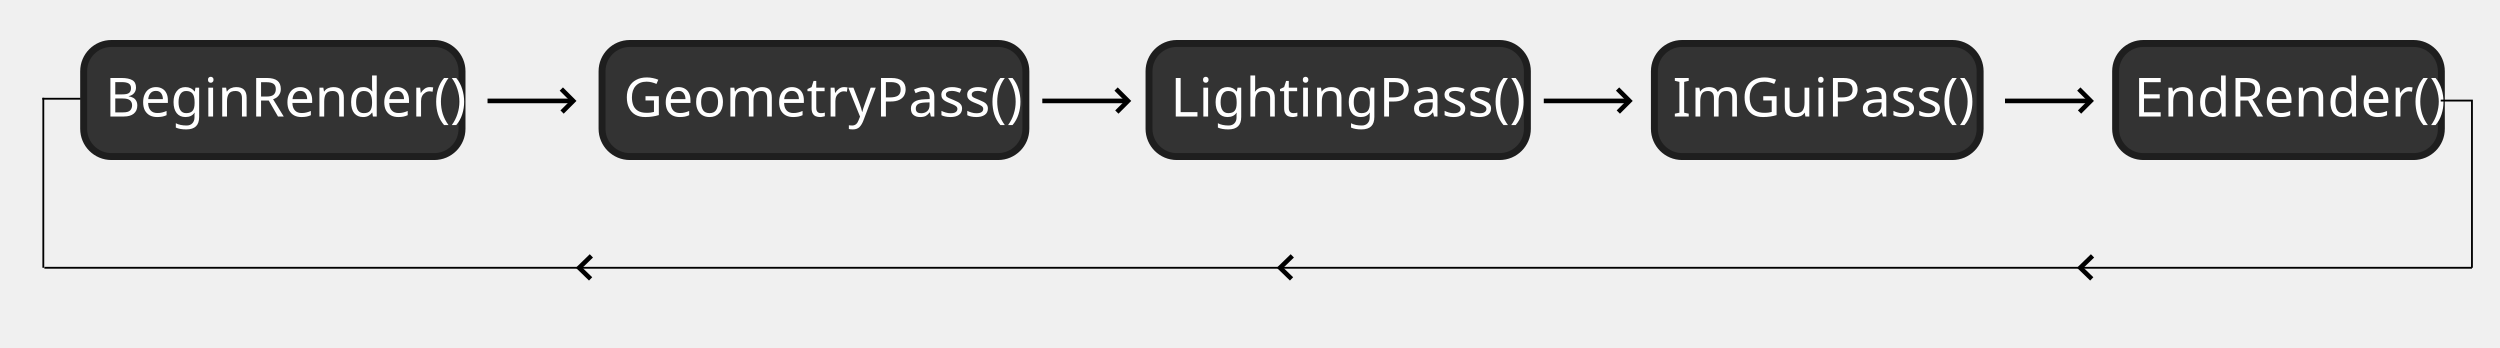
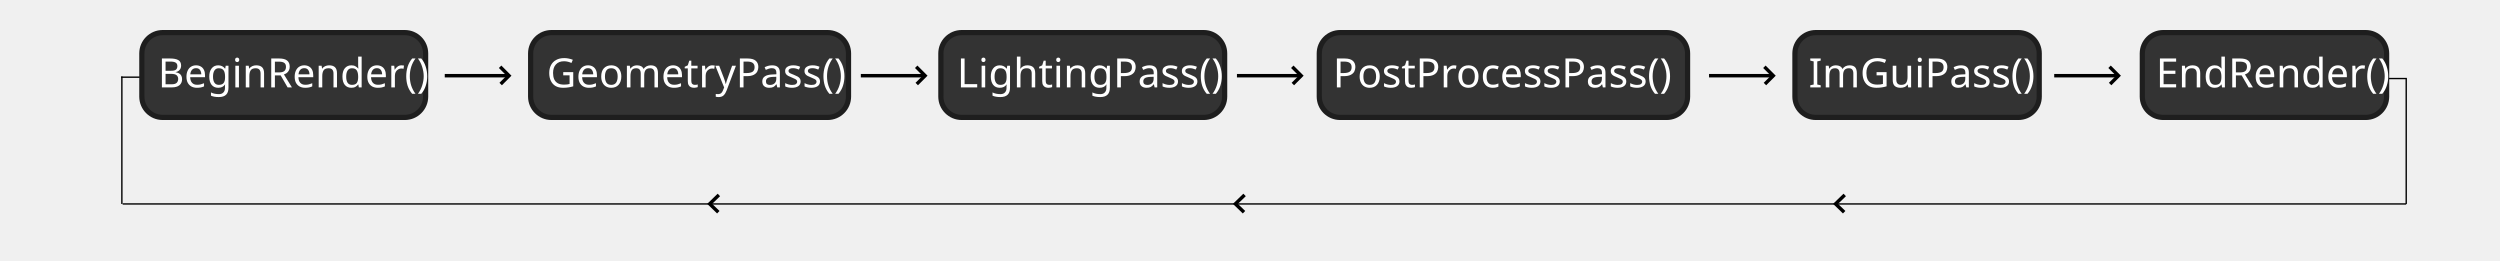
- <svg xmlns="http://www.w3.org/2000/svg" width="36cm" height="5cm" viewBox="0 0 360 50" version="1.1" id="svg1630">
+ <svg xmlns="http://www.w3.org/2000/svg" width="48cm" height="5cm" viewBox="0 0 480 50" version="1.1" id="svg1630">
  <defs id="defs1627" />
  <g id="layer1">
-     <g id="g60751-0" style="display:inline" transform="translate(4.814901,-0.5985893)">
+     <g id="g869" transform="translate(15.18854)">
+       <path style="display:inline;fill:none;fill-rule:evenodd;stroke:#000000;stroke-width:0.265px;stroke-linecap:butt;stroke-linejoin:miter;stroke-opacity:1" d="m 8.077,14.817 h 5.358 v 0.066" id="path20368" />
+       <path style="display:inline;fill:none;fill-rule:evenodd;stroke:#000000;stroke-width:0.265px;stroke-linecap:butt;stroke-linejoin:miter;stroke-opacity:1" d="M 8.21,39.158 V 14.817 h -0.132" id="path20342" />
+       <path style="display:inline;fill:none;fill-rule:evenodd;stroke:#000000;stroke-width:0.265px;stroke-linecap:butt;stroke-linejoin:miter;stroke-opacity:1" d="m 446.805,39.158 v 1e-6 H 8.36" id="path20310" />
+       <path style="display:inline;fill:none;fill-rule:evenodd;stroke:#000000;stroke-width:0.265px;stroke-linecap:butt;stroke-linejoin:miter;stroke-opacity:1" d="m 442.307,15.081 h 4.498 v 24.077" id="path20308" />
+     </g>
+     <g id="g60751-0" style="display:inline" transform="translate(20.00344,-0.5985893)">
      <rect style="fill:#333333;fill-opacity:1;stroke:#1e1e1e;stroke-width:1;stroke-miterlimit:4;stroke-dasharray:none;stroke-opacity:1" id="rect13965-1" width="54.483" height="16.285" x="7.232" y="6.858" rx="4" ry="4" />
      <text xml:space="preserve" style="font-style:normal;font-variant:normal;font-weight:normal;font-stretch:normal;font-size:7.761px;line-height:1.25;font-family:Bahnschrift;-inkscape-font-specification:Bahnschrift;fill:#ffffff;fill-opacity:1;stroke:none;stroke-width:0.265" x="10.333" y="17.375" id="text19821-7">
        <tspan id="tspan19819-9" style="font-style:normal;font-variant:normal;font-weight:normal;font-stretch:normal;font-size:7.761px;font-family:Bahnschrift;-inkscape-font-specification:Bahnschrift;fill:#ffffff;stroke-width:0.265" x="10.333" y="17.375">BeginRender()</tspan>
      </text>
    </g>
-     <g id="g60751-0-0" style="display:inline" transform="translate(79.46328,-0.5985893)">
+     <g id="g60751-0-0" style="display:inline" transform="translate(94.65182,-0.5985893)">
      <rect style="fill:#333333;fill-opacity:1;stroke:#1e1e1e;stroke-width:1;stroke-miterlimit:4;stroke-dasharray:none;stroke-opacity:1" id="rect13965-1-0" width="61.031" height="16.285" x="7.232" y="6.858" rx="4" ry="4" />
      <text xml:space="preserve" style="font-style:normal;font-variant:normal;font-weight:normal;font-stretch:normal;font-size:7.761px;line-height:1.25;font-family:Bahnschrift;-inkscape-font-specification:Bahnschrift;fill:#ffffff;fill-opacity:1;stroke:none;stroke-width:0.265" x="10.333" y="17.375" id="text19821-7-6">
        <tspan id="tspan19819-9-9" style="font-style:normal;font-variant:normal;font-weight:normal;font-stretch:normal;font-size:7.761px;font-family:Bahnschrift;-inkscape-font-specification:Bahnschrift;fill:#ffffff;stroke-width:0.265" x="10.333" y="17.375">GeometryPass()</tspan>
      </text>
    </g>
-     <g id="g57026-2-8" transform="translate(-10.807,-0.5985893)" style="display:inline">
+     <g id="g57026-2-8" transform="translate(4.381537,-0.5985893)" style="display:inline">
      <path style="fill:#ffffff;fill-opacity:1;stroke:#000000;stroke-width:0.665;stroke-linecap:butt;stroke-linejoin:miter;stroke-miterlimit:4;stroke-dasharray:none;stroke-opacity:1" d="M 81.012,15.131 H 93.348" id="path40078-6-5" />
      <path style="fill:none;stroke:#000000;stroke-width:0.665;stroke-linecap:butt;stroke-linejoin:miter;stroke-miterlimit:4;stroke-dasharray:none;stroke-opacity:1" d="m 91.637,13.419 1.712,1.712 -1.604,1.604" id="path56876-0-2" />
    </g>
-     <g id="g60751-0-0-6" style="display:inline" transform="translate(158.2276,-0.5985893)">
+     <g id="g60751-0-0-6" style="display:inline" transform="translate(173.4161,-0.5985893)">
      <rect style="fill:#333333;fill-opacity:1;stroke:#1e1e1e;stroke-width:1;stroke-miterlimit:4;stroke-dasharray:none;stroke-opacity:1" id="rect13965-1-0-2" width="54.483" height="16.285" x="7.232" y="6.858" rx="4" ry="4" />
      <text xml:space="preserve" style="font-style:normal;font-variant:normal;font-weight:normal;font-stretch:normal;font-size:7.761px;line-height:1.25;font-family:Bahnschrift;-inkscape-font-specification:Bahnschrift;fill:#ffffff;fill-opacity:1;stroke:none;stroke-width:0.265" x="10.333" y="17.375" id="text19821-7-6-1">
        <tspan id="tspan19819-9-9-8" style="font-style:normal;font-variant:normal;font-weight:normal;font-stretch:normal;font-size:7.761px;font-family:Bahnschrift;-inkscape-font-specification:Bahnschrift;fill:#ffffff;stroke-width:0.265" x="10.333" y="17.375">LightingPass()</tspan>
      </text>
    </g>
-     <g id="g57026-2-8-7" transform="translate(69.07986,-0.5985893)" style="display:inline">
+     <g id="g57026-2-8-7" transform="translate(84.2684,-0.5985893)" style="display:inline">
      <path style="fill:#ffffff;fill-opacity:1;stroke:#000000;stroke-width:0.665;stroke-linecap:butt;stroke-linejoin:miter;stroke-miterlimit:4;stroke-dasharray:none;stroke-opacity:1" d="M 81.012,15.131 H 93.348" id="path40078-6-5-5" />
      <path style="fill:none;stroke:#000000;stroke-width:0.665;stroke-linecap:butt;stroke-linejoin:miter;stroke-miterlimit:4;stroke-dasharray:none;stroke-opacity:1" d="m 91.637,13.419 1.712,1.712 -1.604,1.604" id="path56876-0-2-2" />
    </g>
-     <g id="g60751-0-0-6-1" style="display:inline" transform="translate(231.0013,-0.5985893)">
+     <g id="g60751-0-0-6-1" style="display:inline" transform="translate(337.3955,-0.5985893)">
      <rect style="fill:#333333;fill-opacity:1;stroke:#1e1e1e;stroke-width:1;stroke-miterlimit:4;stroke-dasharray:none;stroke-opacity:1" id="rect13965-1-0-2-0" width="46.905" height="16.285" x="7.232" y="6.858" rx="4" ry="4" />
      <text xml:space="preserve" style="font-style:normal;font-variant:normal;font-weight:normal;font-stretch:normal;font-size:7.761px;line-height:1.25;font-family:Bahnschrift;-inkscape-font-specification:Bahnschrift;fill:#ffffff;fill-opacity:1;stroke:none;stroke-width:0.265" x="9.865" y="17.375" id="text19821-7-6-1-6">
        <tspan id="tspan19819-9-9-8-5" style="font-style:normal;font-variant:normal;font-weight:normal;font-stretch:normal;font-size:7.761px;font-family:Bahnschrift;-inkscape-font-specification:Bahnschrift;fill:#ffffff;stroke-width:0.265" x="9.865" y="17.375">ImGuiPass()</tspan>
      </text>
    </g>
-     <g id="g57026-2-8-7-7" transform="translate(141.2923,-0.5985893)" style="display:inline">
+     <g id="g60751-0-0-6-1-47" style="display:inline" transform="translate(246.0707,-0.5985893)">
+       <rect style="fill:#333333;fill-opacity:1;stroke:#1e1e1e;stroke-width:1;stroke-miterlimit:4;stroke-dasharray:none;stroke-opacity:1" id="rect13965-1-0-2-0-2" width="70.711" height="16.285" x="7.232" y="6.858" rx="4" ry="4" />
+       <text xml:space="preserve" style="font-style:normal;font-variant:normal;font-weight:normal;font-stretch:normal;font-size:7.761px;line-height:1.25;font-family:Bahnschrift;-inkscape-font-specification:Bahnschrift;fill:#ffffff;fill-opacity:1;stroke:none;stroke-width:0.265" x="9.865" y="17.375" id="text19821-7-6-1-6-9">
+         <tspan id="tspan19819-9-9-8-5-5" style="font-style:normal;font-variant:normal;font-weight:normal;font-stretch:normal;font-size:7.761px;font-family:Bahnschrift;-inkscape-font-specification:Bahnschrift;fill:#ffffff;stroke-width:0.265" x="9.865" y="17.375">PostProcessPass()</tspan>
+       </text>
+     </g>
+     <g id="g57026-2-8-7-7" transform="translate(156.4809,-0.5985893)" style="display:inline">
      <path style="fill:#ffffff;fill-opacity:1;stroke:#000000;stroke-width:0.665;stroke-linecap:butt;stroke-linejoin:miter;stroke-miterlimit:4;stroke-dasharray:none;stroke-opacity:1" d="M 81.012,15.131 H 93.348" id="path40078-6-5-5-5" />
      <path style="fill:none;stroke:#000000;stroke-width:0.665;stroke-linecap:butt;stroke-linejoin:miter;stroke-miterlimit:4;stroke-dasharray:none;stroke-opacity:1" d="m 91.637,13.419 1.712,1.712 -1.604,1.604" id="path56876-0-2-2-7" />
    </g>
-     <g id="g60751-0-0-6-1-4" style="display:inline" transform="translate(297.4178,-0.5985893)">
+     <g id="g57026-2-8-7-7-9" transform="translate(247.1226,-0.5985893)" style="display:inline">
+       <path style="fill:#ffffff;fill-opacity:1;stroke:#000000;stroke-width:0.665;stroke-linecap:butt;stroke-linejoin:miter;stroke-miterlimit:4;stroke-dasharray:none;stroke-opacity:1" d="M 81.012,15.131 H 93.348" id="path40078-6-5-5-5-4" />
+       <path style="fill:none;stroke:#000000;stroke-width:0.665;stroke-linecap:butt;stroke-linejoin:miter;stroke-miterlimit:4;stroke-dasharray:none;stroke-opacity:1" d="m 91.637,13.419 1.712,1.712 -1.604,1.604" id="path56876-0-2-2-7-1" />
+     </g>
+     <g id="g60751-0-0-6-1-4" style="display:inline" transform="translate(404.0937,-0.5985893)">
      <rect style="fill:#333333;fill-opacity:1;stroke:#1e1e1e;stroke-width:1;stroke-miterlimit:4;stroke-dasharray:none;stroke-opacity:1" id="rect13965-1-0-2-0-7" width="46.905" height="16.285" x="7.232" y="6.858" rx="4" ry="4" />
      <text xml:space="preserve" style="font-style:normal;font-variant:normal;font-weight:normal;font-stretch:normal;font-size:7.761px;line-height:1.25;font-family:Bahnschrift;-inkscape-font-specification:Bahnschrift;fill:#ffffff;fill-opacity:1;stroke:none;stroke-width:0.265" x="9.865" y="17.375" id="text19821-7-6-1-6-7">
        <tspan id="tspan19819-9-9-8-5-1" style="font-style:normal;font-variant:normal;font-weight:normal;font-stretch:normal;font-size:7.761px;font-family:Bahnschrift;-inkscape-font-specification:Bahnschrift;fill:#ffffff;stroke-width:0.265" x="9.865" y="17.375">EndRender()</tspan>
      </text>
-       <path style="display:inline;fill:none;fill-rule:evenodd;stroke:#000000;stroke-width:0.265px;stroke-linecap:butt;stroke-linejoin:miter;stroke-opacity:1" d="m 54.045,15.081 h 4.498 v 24.077" id="path20308" />
-       <path style="display:inline;fill:none;fill-rule:evenodd;stroke:#000000;stroke-width:0.265px;stroke-linecap:butt;stroke-linejoin:miter;stroke-opacity:1" d="m 58.543,39.158 v 1e-6 H -291.029" id="path20310" />
-       <path style="display:inline;fill:none;fill-rule:evenodd;stroke:#000000;stroke-width:0.265px;stroke-linecap:butt;stroke-linejoin:miter;stroke-opacity:1" d="M -291.18,39.158 V 14.817 h -0.132" id="path20342" />
-       <path style="display:inline;fill:none;fill-rule:evenodd;stroke:#000000;stroke-width:0.265px;stroke-linecap:butt;stroke-linejoin:miter;stroke-opacity:1" d="m -291.312,14.817 h 5.358 v 0.066" id="path20368" />
    </g>
-     <g id="g57026-2-8-7-7-5" transform="translate(207.7088,-0.5985893)" style="display:inline">
+     <g id="g57026-2-8-7-7-5" transform="translate(313.3978,-0.5985893)" style="display:inline">
      <path style="fill:#ffffff;fill-opacity:1;stroke:#000000;stroke-width:0.665;stroke-linecap:butt;stroke-linejoin:miter;stroke-miterlimit:4;stroke-dasharray:none;stroke-opacity:1" d="M 81.012,15.131 H 93.348" id="path40078-6-5-5-5-3" />
      <path style="fill:none;stroke:#000000;stroke-width:0.665;stroke-linecap:butt;stroke-linejoin:miter;stroke-miterlimit:4;stroke-dasharray:none;stroke-opacity:1" d="m 91.637,13.419 1.712,1.712 -1.604,1.604" id="path56876-0-2-2-7-7" />
    </g>
-     <g id="g57026" style="display:inline" transform="translate(-58.26758,-0.5985893)">
+     <g id="g57026" style="display:inline" transform="translate(-5.402709,-0.01441488)">
      <path style="display:inline;fill:none;stroke:#000000;stroke-width:0.665;stroke-linecap:butt;stroke-linejoin:miter;stroke-miterlimit:4;stroke-dasharray:none;stroke-opacity:1" d="m 244.36,37.444 -1.763,1.712 1.653,1.604" id="path56876-1" />
      <path style="display:inline;fill:none;stroke:#000000;stroke-width:0.665;stroke-linecap:butt;stroke-linejoin:miter;stroke-miterlimit:4;stroke-dasharray:none;stroke-opacity:1" d="m 143.426,37.444 -1.763,1.712 1.653,1.604" id="path56876-1-5" />
      <path style="display:inline;fill:none;stroke:#000000;stroke-width:0.665;stroke-linecap:butt;stroke-linejoin:miter;stroke-miterlimit:4;stroke-dasharray:none;stroke-opacity:1" d="m 359.591,37.444 -1.763,1.712 1.653,1.604" id="path56876-1-5-8" />
    </g>
  </g>
</svg>
